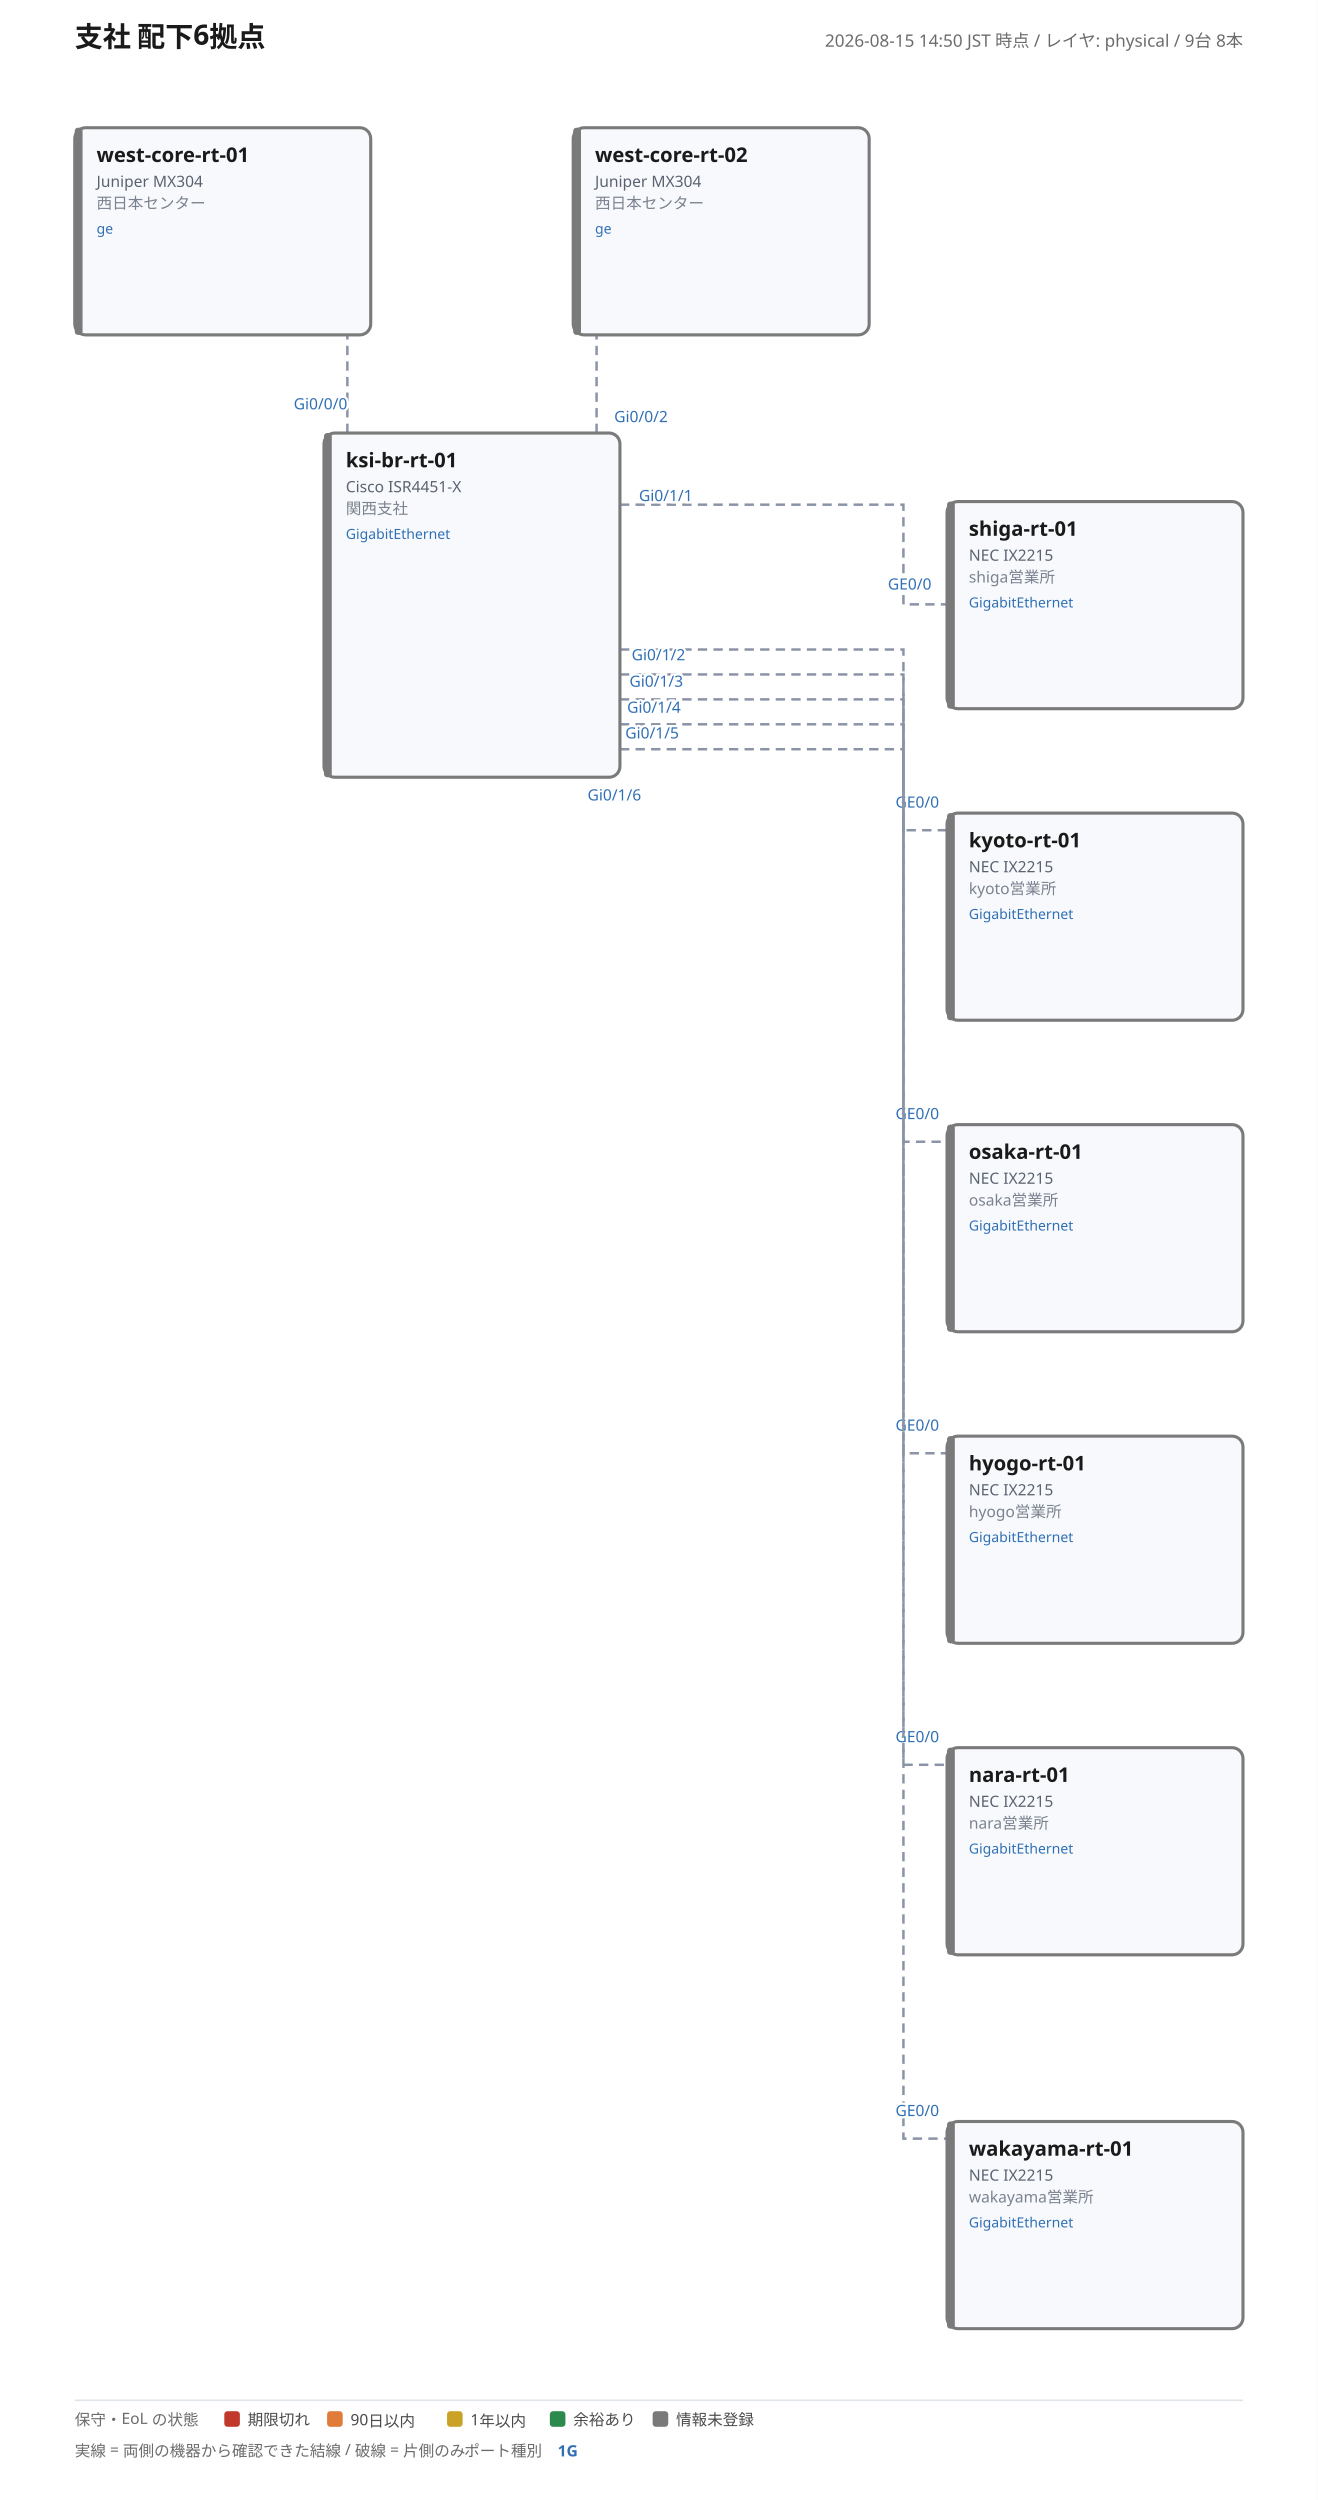
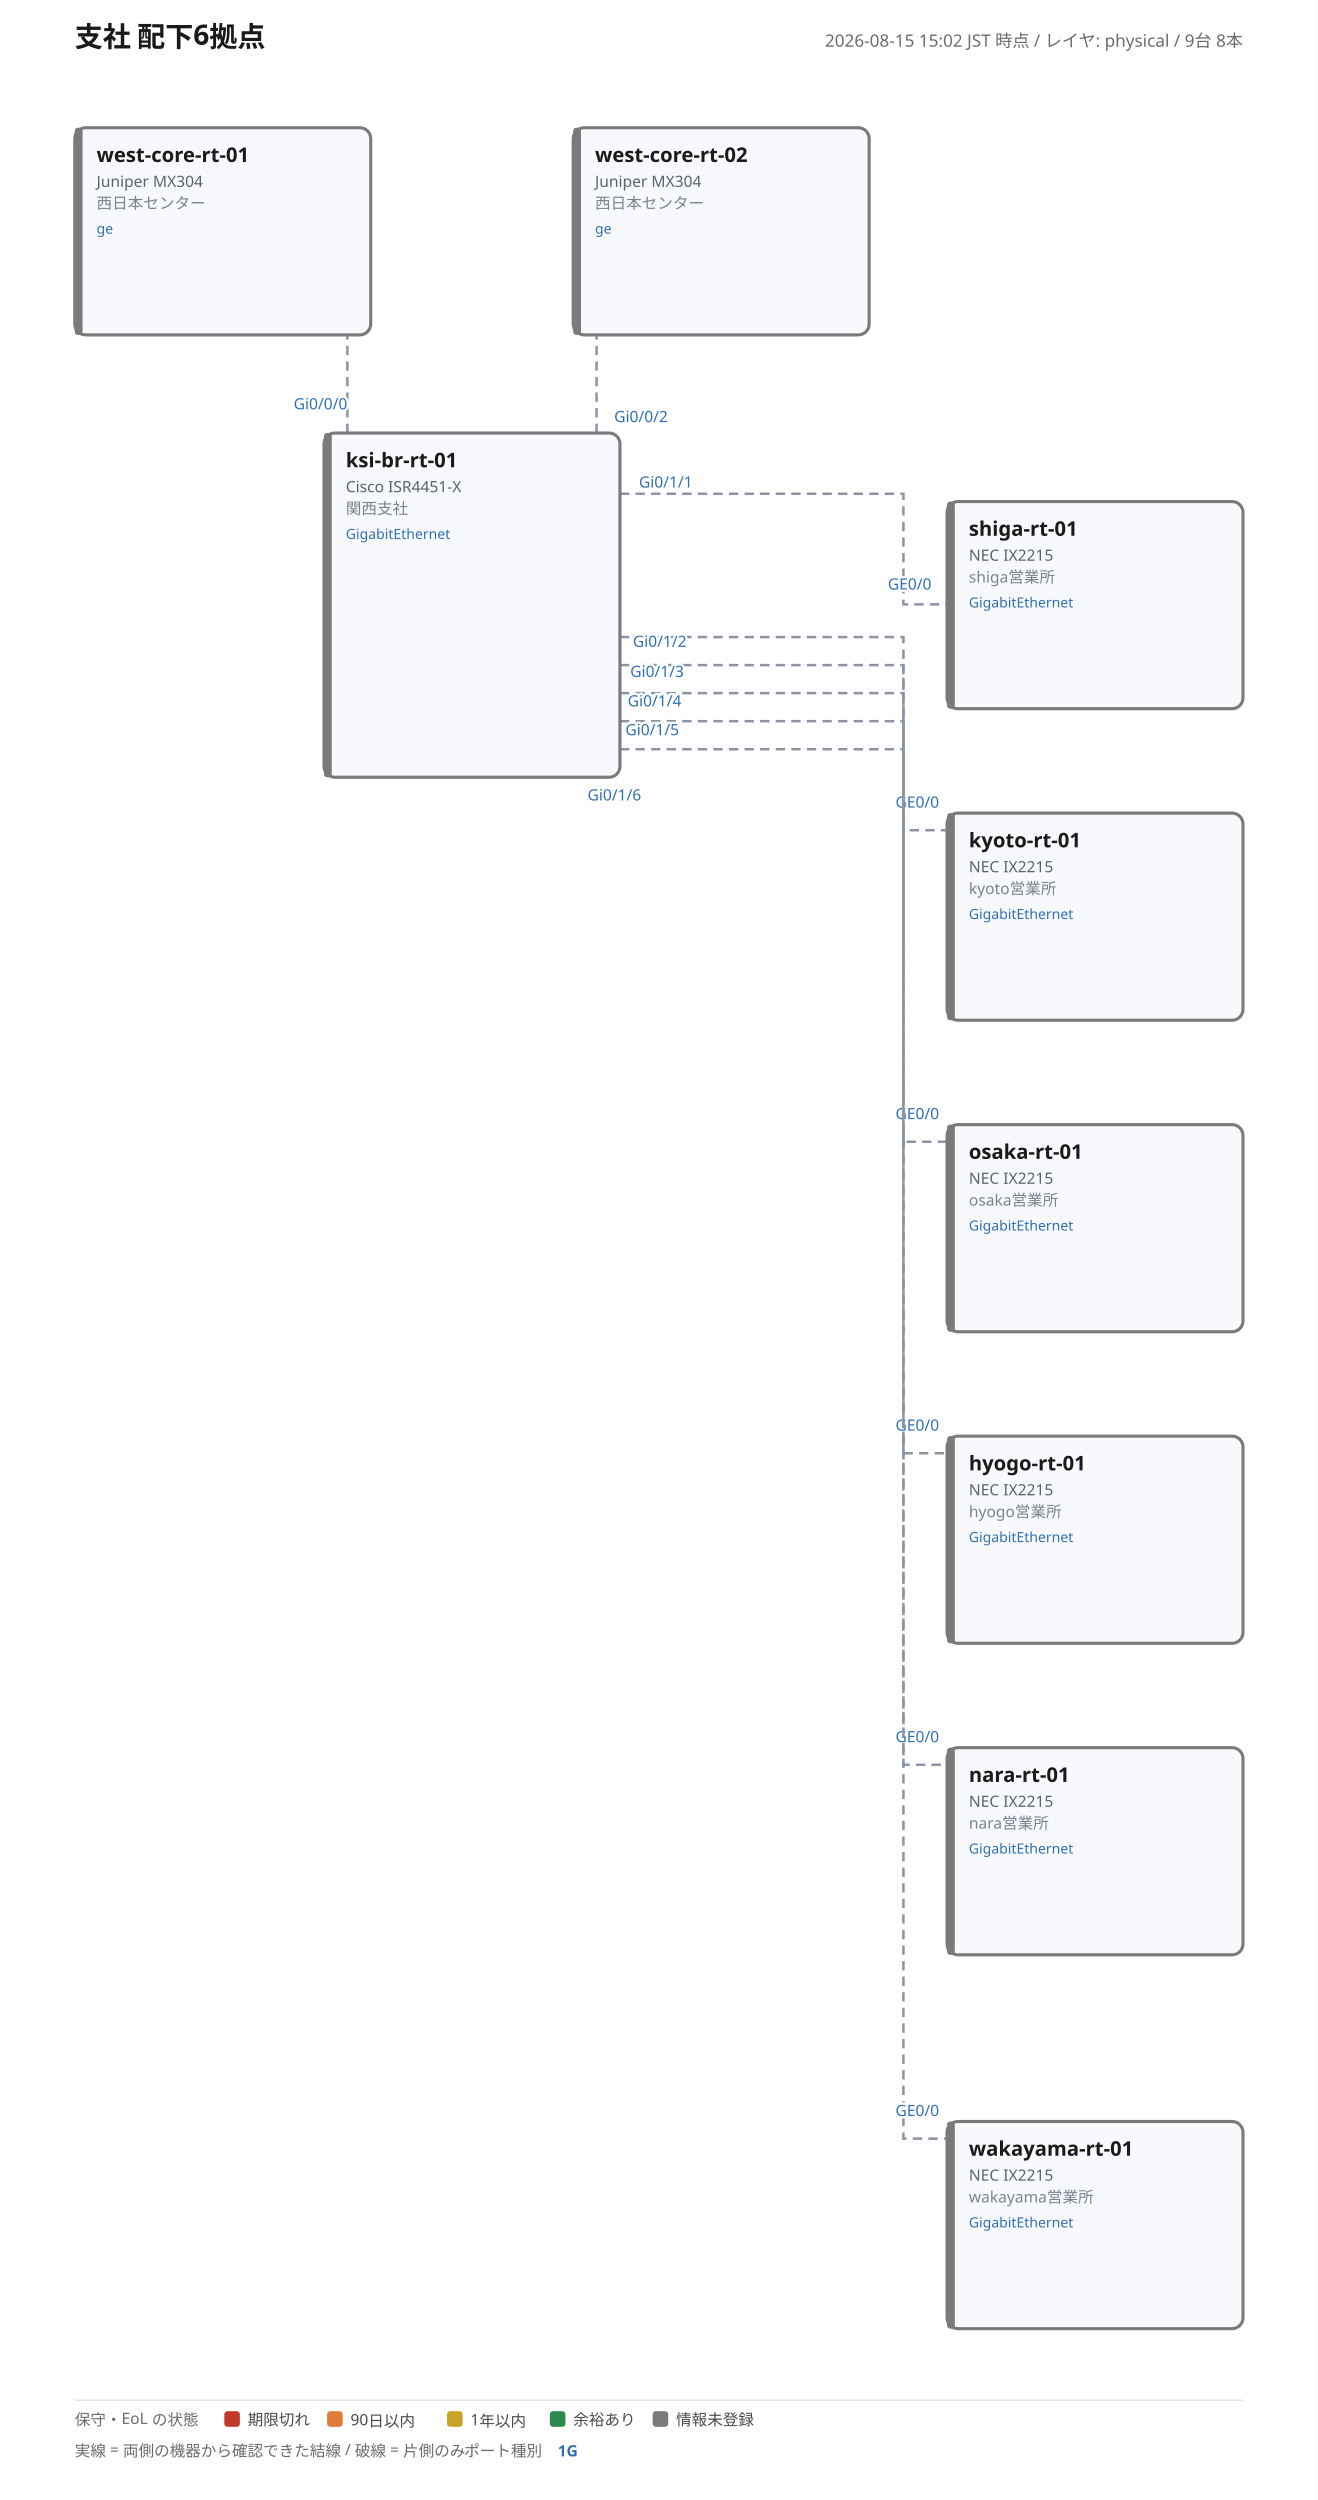
<svg xmlns="http://www.w3.org/2000/svg" width="846" height="1605" viewBox="0 0 846 1605" font-family="'Yu Gothic', 'Hiragino Kaku Gothic ProN', Meiryo, 'Noto Sans JP', sans-serif">
  <rect width="100%" height="100%" fill="#ffffff" />
  <text x="48" y="30" font-size="18" font-weight="700" fill="#1a1a1a">支社 配下6拠点</text>
-   <text x="798" y="30" font-size="11" fill="#6b6b6b" text-anchor="end">2026-08-15 14:50 JST 時点 / レイヤ: physical / 9台 8本</text>
+   <text x="798" y="30" font-size="11" fill="#6b6b6b" text-anchor="end">2026-08-15 15:02 JST 時点 / レイヤ: physical / 9台 8本</text>
  <polyline points="223,278 223,215" fill="none" stroke="#8a94a6" stroke-width="1.6" stroke-dasharray="6 4" />
  <text class="port-label" x="223.0" y="262.8" font-size="10" fill="#2f6fb5" text-anchor="end" paint-order="stroke" stroke="#ffffff" stroke-width="3">Gi0/0/0</text>
  <text class="port-label" x="219.0" y="232.2" font-size="10" fill="#2f6fb5" text-anchor="start" paint-order="stroke" stroke="#ffffff" stroke-width="3" />
  <polyline points="383,278 383,215" fill="none" stroke="#8a94a6" stroke-width="1.6" stroke-dasharray="6 4" />
  <text class="port-label" x="394.3" y="271.0" font-size="10" fill="#2f6fb5" text-anchor="start" paint-order="stroke" stroke="#ffffff" stroke-width="3">Gi0/0/2</text>
  <text class="port-label" x="364.0" y="204.6" font-size="10" fill="#2f6fb5" text-anchor="end" paint-order="stroke" stroke="#ffffff" stroke-width="3" />
-   <polyline points="398,324 580,324 580,388 608,388" fill="none" stroke="#8a94a6" stroke-width="1.6" stroke-dasharray="6 4" />
-   <text class="port-label" x="410.2" y="321.7" font-size="10" fill="#2f6fb5" text-anchor="start" paint-order="stroke" stroke="#ffffff" stroke-width="3">Gi0/1/1</text>
+   <polyline points="398,317 580,317 580,388 608,388" fill="none" stroke="#8a94a6" stroke-width="1.6" stroke-dasharray="6 4" />
+   <text class="port-label" x="410.2" y="313.0" font-size="10" fill="#2f6fb5" text-anchor="start" paint-order="stroke" stroke="#ffffff" stroke-width="3">Gi0/1/1</text>
  <text class="port-label" x="598.0" y="378.5" font-size="10" fill="#2f6fb5" text-anchor="end" paint-order="stroke" stroke="#ffffff" stroke-width="3">GE0/0</text>
-   <polyline points="398,417 580,417 580,533 608,533" fill="none" stroke="#8a94a6" stroke-width="1.6" stroke-dasharray="6 4" />
-   <text class="port-label" x="405.5" y="423.9" font-size="10" fill="#2f6fb5" text-anchor="start" paint-order="stroke" stroke="#ffffff" stroke-width="3">Gi0/1/2</text>
+   <polyline points="398,409 580,409 580,533 608,533" fill="none" stroke="#8a94a6" stroke-width="1.6" stroke-dasharray="6 4" />
+   <text class="port-label" x="406.3" y="415.3" font-size="10" fill="#2f6fb5" text-anchor="start" paint-order="stroke" stroke="#ffffff" stroke-width="3">Gi0/1/2</text>
  <text class="port-label" x="602.9" y="518.5" font-size="10" fill="#2f6fb5" text-anchor="end" paint-order="stroke" stroke="#ffffff" stroke-width="3">GE0/0</text>
-   <polyline points="398,433 580,433 580,733 608,733" fill="none" stroke="#8a94a6" stroke-width="1.6" stroke-dasharray="6 4" />
-   <text class="port-label" x="404.1" y="440.9" font-size="10" fill="#2f6fb5" text-anchor="start" paint-order="stroke" stroke="#ffffff" stroke-width="3">Gi0/1/3</text>
+   <polyline points="398,427 580,427 580,733 608,733" fill="none" stroke="#8a94a6" stroke-width="1.6" stroke-dasharray="6 4" />
+   <text class="port-label" x="404.6" y="434.6" font-size="10" fill="#2f6fb5" text-anchor="start" paint-order="stroke" stroke="#ffffff" stroke-width="3">Gi0/1/3</text>
  <text class="port-label" x="602.9" y="718.5" font-size="10" fill="#2f6fb5" text-anchor="end" paint-order="stroke" stroke="#ffffff" stroke-width="3">GE0/0</text>
-   <polyline points="398,449 580,449 580,933 608,933" fill="none" stroke="#8a94a6" stroke-width="1.6" stroke-dasharray="6 4" />
-   <text class="port-label" x="402.6" y="457.6" font-size="10" fill="#2f6fb5" text-anchor="start" paint-order="stroke" stroke="#ffffff" stroke-width="3">Gi0/1/4</text>
+   <polyline points="398,445 580,445 580,933 608,933" fill="none" stroke="#8a94a6" stroke-width="1.6" stroke-dasharray="6 4" />
+   <text class="port-label" x="403.0" y="453.5" font-size="10" fill="#2f6fb5" text-anchor="start" paint-order="stroke" stroke="#ffffff" stroke-width="3">Gi0/1/4</text>
  <text class="port-label" x="602.9" y="918.5" font-size="10" fill="#2f6fb5" text-anchor="end" paint-order="stroke" stroke="#ffffff" stroke-width="3">GE0/0</text>
-   <polyline points="398,465 580,465 580,1133 608,1133" fill="none" stroke="#8a94a6" stroke-width="1.6" stroke-dasharray="6 4" />
-   <text class="port-label" x="401.4" y="474.1" font-size="10" fill="#2f6fb5" text-anchor="start" paint-order="stroke" stroke="#ffffff" stroke-width="3">Gi0/1/5</text>
+   <polyline points="398,463 580,463 580,1133 608,1133" fill="none" stroke="#8a94a6" stroke-width="1.6" stroke-dasharray="6 4" />
+   <text class="port-label" x="401.5" y="472.0" font-size="10" fill="#2f6fb5" text-anchor="start" paint-order="stroke" stroke="#ffffff" stroke-width="3">Gi0/1/5</text>
  <text class="port-label" x="602.9" y="1118.5" font-size="10" fill="#2f6fb5" text-anchor="end" paint-order="stroke" stroke="#ffffff" stroke-width="3">GE0/0</text>
  <polyline points="398,481 580,481 580,1373 608,1373" fill="none" stroke="#8a94a6" stroke-width="1.6" stroke-dasharray="6 4" />
  <text class="port-label" x="377.2" y="513.9" font-size="10" fill="#2f6fb5" text-anchor="start" paint-order="stroke" stroke="#ffffff" stroke-width="3">Gi0/1/6</text>
  <text class="port-label" x="602.9" y="1358.5" font-size="10" fill="#2f6fb5" text-anchor="end" paint-order="stroke" stroke="#ffffff" stroke-width="3">GE0/0</text>
  <g>
    <rect x="208" y="278" width="190" height="221" rx="7" fill="#f7f9fc" stroke="#7a7a7a" stroke-width="2" />
    <rect x="208" y="278" width="5" height="221" rx="2" fill="#7a7a7a" />
    <text x="222" y="300" font-size="13" font-weight="700" fill="#1a1a1a">ksi-br-rt-01</text>
    <text x="222" y="316" font-size="10" fill="#5a6270">Cisco ISR4451-X</text>
    <text x="222" y="330" font-size="10" fill="#7a828f">関西支社</text>
    <text x="222" y="346" font-size="9">
      <tspan fill="#2f6fb5">GigabitEthernet</tspan>
    </text>
  </g>
  <g>
    <rect x="48" y="82" width="190" height="133" rx="7" fill="#f7f9fc" stroke="#7a7a7a" stroke-width="2" />
    <rect x="48" y="82" width="5" height="133" rx="2" fill="#7a7a7a" />
    <text x="62" y="104" font-size="13" font-weight="700" fill="#1a1a1a">west-core-rt-01</text>
    <text x="62" y="120" font-size="10" fill="#5a6270">Juniper MX304</text>
    <text x="62" y="134" font-size="10" fill="#7a828f">西日本センター</text>
    <text x="62" y="150" font-size="9">
      <tspan fill="#2f6fb5">ge</tspan>
    </text>
  </g>
  <g>
    <rect x="368" y="82" width="190" height="133" rx="7" fill="#f7f9fc" stroke="#7a7a7a" stroke-width="2" />
    <rect x="368" y="82" width="5" height="133" rx="2" fill="#7a7a7a" />
    <text x="382" y="104" font-size="13" font-weight="700" fill="#1a1a1a">west-core-rt-02</text>
    <text x="382" y="120" font-size="10" fill="#5a6270">Juniper MX304</text>
    <text x="382" y="134" font-size="10" fill="#7a828f">西日本センター</text>
    <text x="382" y="150" font-size="9">
      <tspan fill="#2f6fb5">ge</tspan>
    </text>
  </g>
  <g>
    <rect x="608" y="322" width="190" height="133" rx="7" fill="#f7f9fc" stroke="#7a7a7a" stroke-width="2" />
    <rect x="608" y="322" width="5" height="133" rx="2" fill="#7a7a7a" />
    <text x="622" y="344" font-size="13" font-weight="700" fill="#1a1a1a">shiga-rt-01</text>
    <text x="622" y="360" font-size="10" fill="#5a6270">NEC IX2215</text>
    <text x="622" y="374" font-size="10" fill="#7a828f">shiga営業所</text>
    <text x="622" y="390" font-size="9">
      <tspan fill="#2f6fb5">GigabitEthernet</tspan>
    </text>
  </g>
  <g>
    <rect x="608" y="522" width="190" height="133" rx="7" fill="#f7f9fc" stroke="#7a7a7a" stroke-width="2" />
    <rect x="608" y="522" width="5" height="133" rx="2" fill="#7a7a7a" />
    <text x="622" y="544" font-size="13" font-weight="700" fill="#1a1a1a">kyoto-rt-01</text>
    <text x="622" y="560" font-size="10" fill="#5a6270">NEC IX2215</text>
    <text x="622" y="574" font-size="10" fill="#7a828f">kyoto営業所</text>
    <text x="622" y="590" font-size="9">
      <tspan fill="#2f6fb5">GigabitEthernet</tspan>
    </text>
  </g>
  <g>
    <rect x="608" y="722" width="190" height="133" rx="7" fill="#f7f9fc" stroke="#7a7a7a" stroke-width="2" />
    <rect x="608" y="722" width="5" height="133" rx="2" fill="#7a7a7a" />
    <text x="622" y="744" font-size="13" font-weight="700" fill="#1a1a1a">osaka-rt-01</text>
    <text x="622" y="760" font-size="10" fill="#5a6270">NEC IX2215</text>
    <text x="622" y="774" font-size="10" fill="#7a828f">osaka営業所</text>
    <text x="622" y="790" font-size="9">
      <tspan fill="#2f6fb5">GigabitEthernet</tspan>
    </text>
  </g>
  <g>
    <rect x="608" y="922" width="190" height="133" rx="7" fill="#f7f9fc" stroke="#7a7a7a" stroke-width="2" />
    <rect x="608" y="922" width="5" height="133" rx="2" fill="#7a7a7a" />
    <text x="622" y="944" font-size="13" font-weight="700" fill="#1a1a1a">hyogo-rt-01</text>
    <text x="622" y="960" font-size="10" fill="#5a6270">NEC IX2215</text>
    <text x="622" y="974" font-size="10" fill="#7a828f">hyogo営業所</text>
    <text x="622" y="990" font-size="9">
      <tspan fill="#2f6fb5">GigabitEthernet</tspan>
    </text>
  </g>
  <g>
    <rect x="608" y="1122" width="190" height="133" rx="7" fill="#f7f9fc" stroke="#7a7a7a" stroke-width="2" />
    <rect x="608" y="1122" width="5" height="133" rx="2" fill="#7a7a7a" />
    <text x="622" y="1144" font-size="13" font-weight="700" fill="#1a1a1a">nara-rt-01</text>
    <text x="622" y="1160" font-size="10" fill="#5a6270">NEC IX2215</text>
    <text x="622" y="1174" font-size="10" fill="#7a828f">nara営業所</text>
    <text x="622" y="1190" font-size="9">
      <tspan fill="#2f6fb5">GigabitEthernet</tspan>
    </text>
  </g>
  <g>
    <rect x="608" y="1362" width="190" height="133" rx="7" fill="#f7f9fc" stroke="#7a7a7a" stroke-width="2" />
    <rect x="608" y="1362" width="5" height="133" rx="2" fill="#7a7a7a" />
    <text x="622" y="1384" font-size="13" font-weight="700" fill="#1a1a1a">wakayama-rt-01</text>
    <text x="622" y="1400" font-size="10" fill="#5a6270">NEC IX2215</text>
    <text x="622" y="1414" font-size="10" fill="#7a828f">wakayama営業所</text>
    <text x="622" y="1430" font-size="9">
      <tspan fill="#2f6fb5">GigabitEthernet</tspan>
    </text>
  </g>
  <line x1="48" y1="1541" x2="798" y2="1541" stroke="#dfe3ea" stroke-width="1" />
  <text x="48" y="1557" font-size="10" fill="#6b6b6b">保守・EoL の状態</text>
  <rect x="144" y="1548" width="10" height="10" rx="2" fill="#c0392b" />
  <text x="159" y="1557" font-size="10" fill="#4a4a4a">期限切れ</text>
  <rect x="210" y="1548" width="10" height="10" rx="2" fill="#e07b39" />
  <text x="225" y="1557" font-size="10" fill="#4a4a4a">90日以内</text>
  <rect x="287" y="1548" width="10" height="10" rx="2" fill="#c9a227" />
  <text x="302" y="1557" font-size="10" fill="#4a4a4a">1年以内</text>
  <rect x="353" y="1548" width="10" height="10" rx="2" fill="#2d8a4e" />
  <text x="368" y="1557" font-size="10" fill="#4a4a4a">余裕あり</text>
  <rect x="419" y="1548" width="10" height="10" rx="2" fill="#7a7a7a" />
  <text x="434" y="1557" font-size="10" fill="#4a4a4a">情報未登録</text>
  <text x="48" y="1577" font-size="10" fill="#6b6b6b">実線 = 両側の機器から確認できた結線 / 破線 = 片側のみ</text>
  <text x="298" y="1577" font-size="10" fill="#6b6b6b">ポート種別</text>
  <text x="358" y="1577" font-size="10" fill="#2f6fb5" font-weight="700">1G</text>
</svg>
